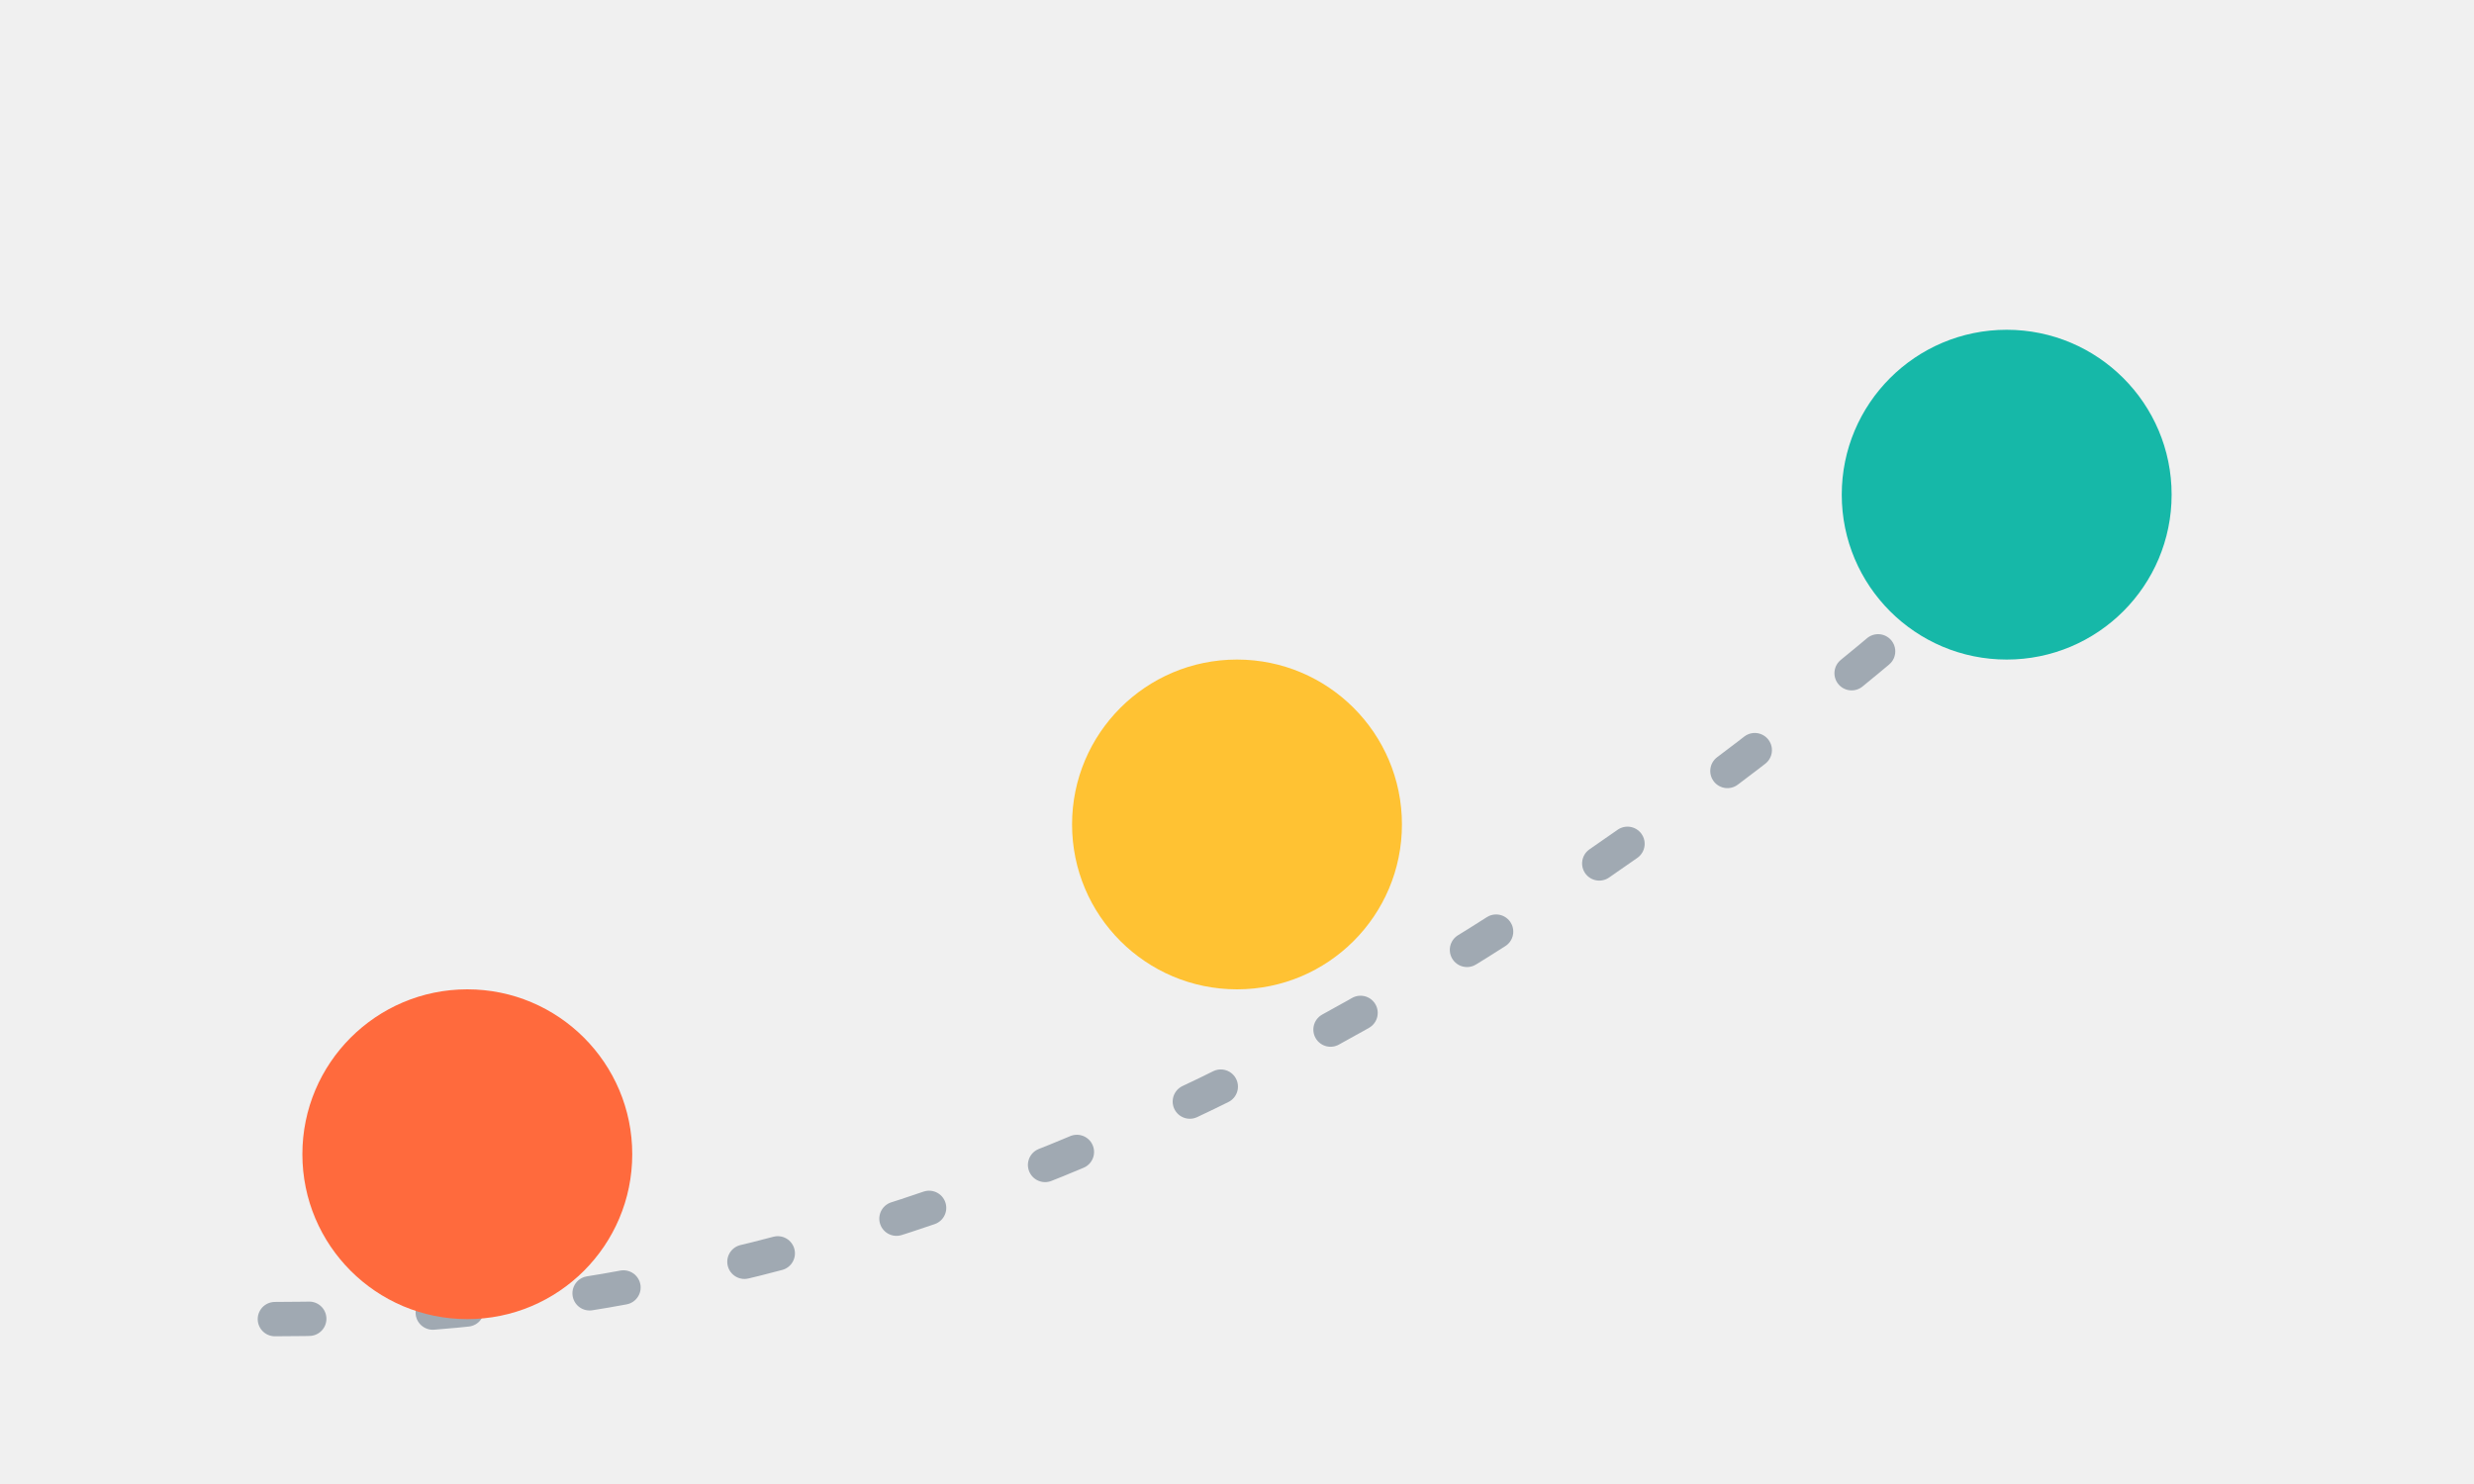
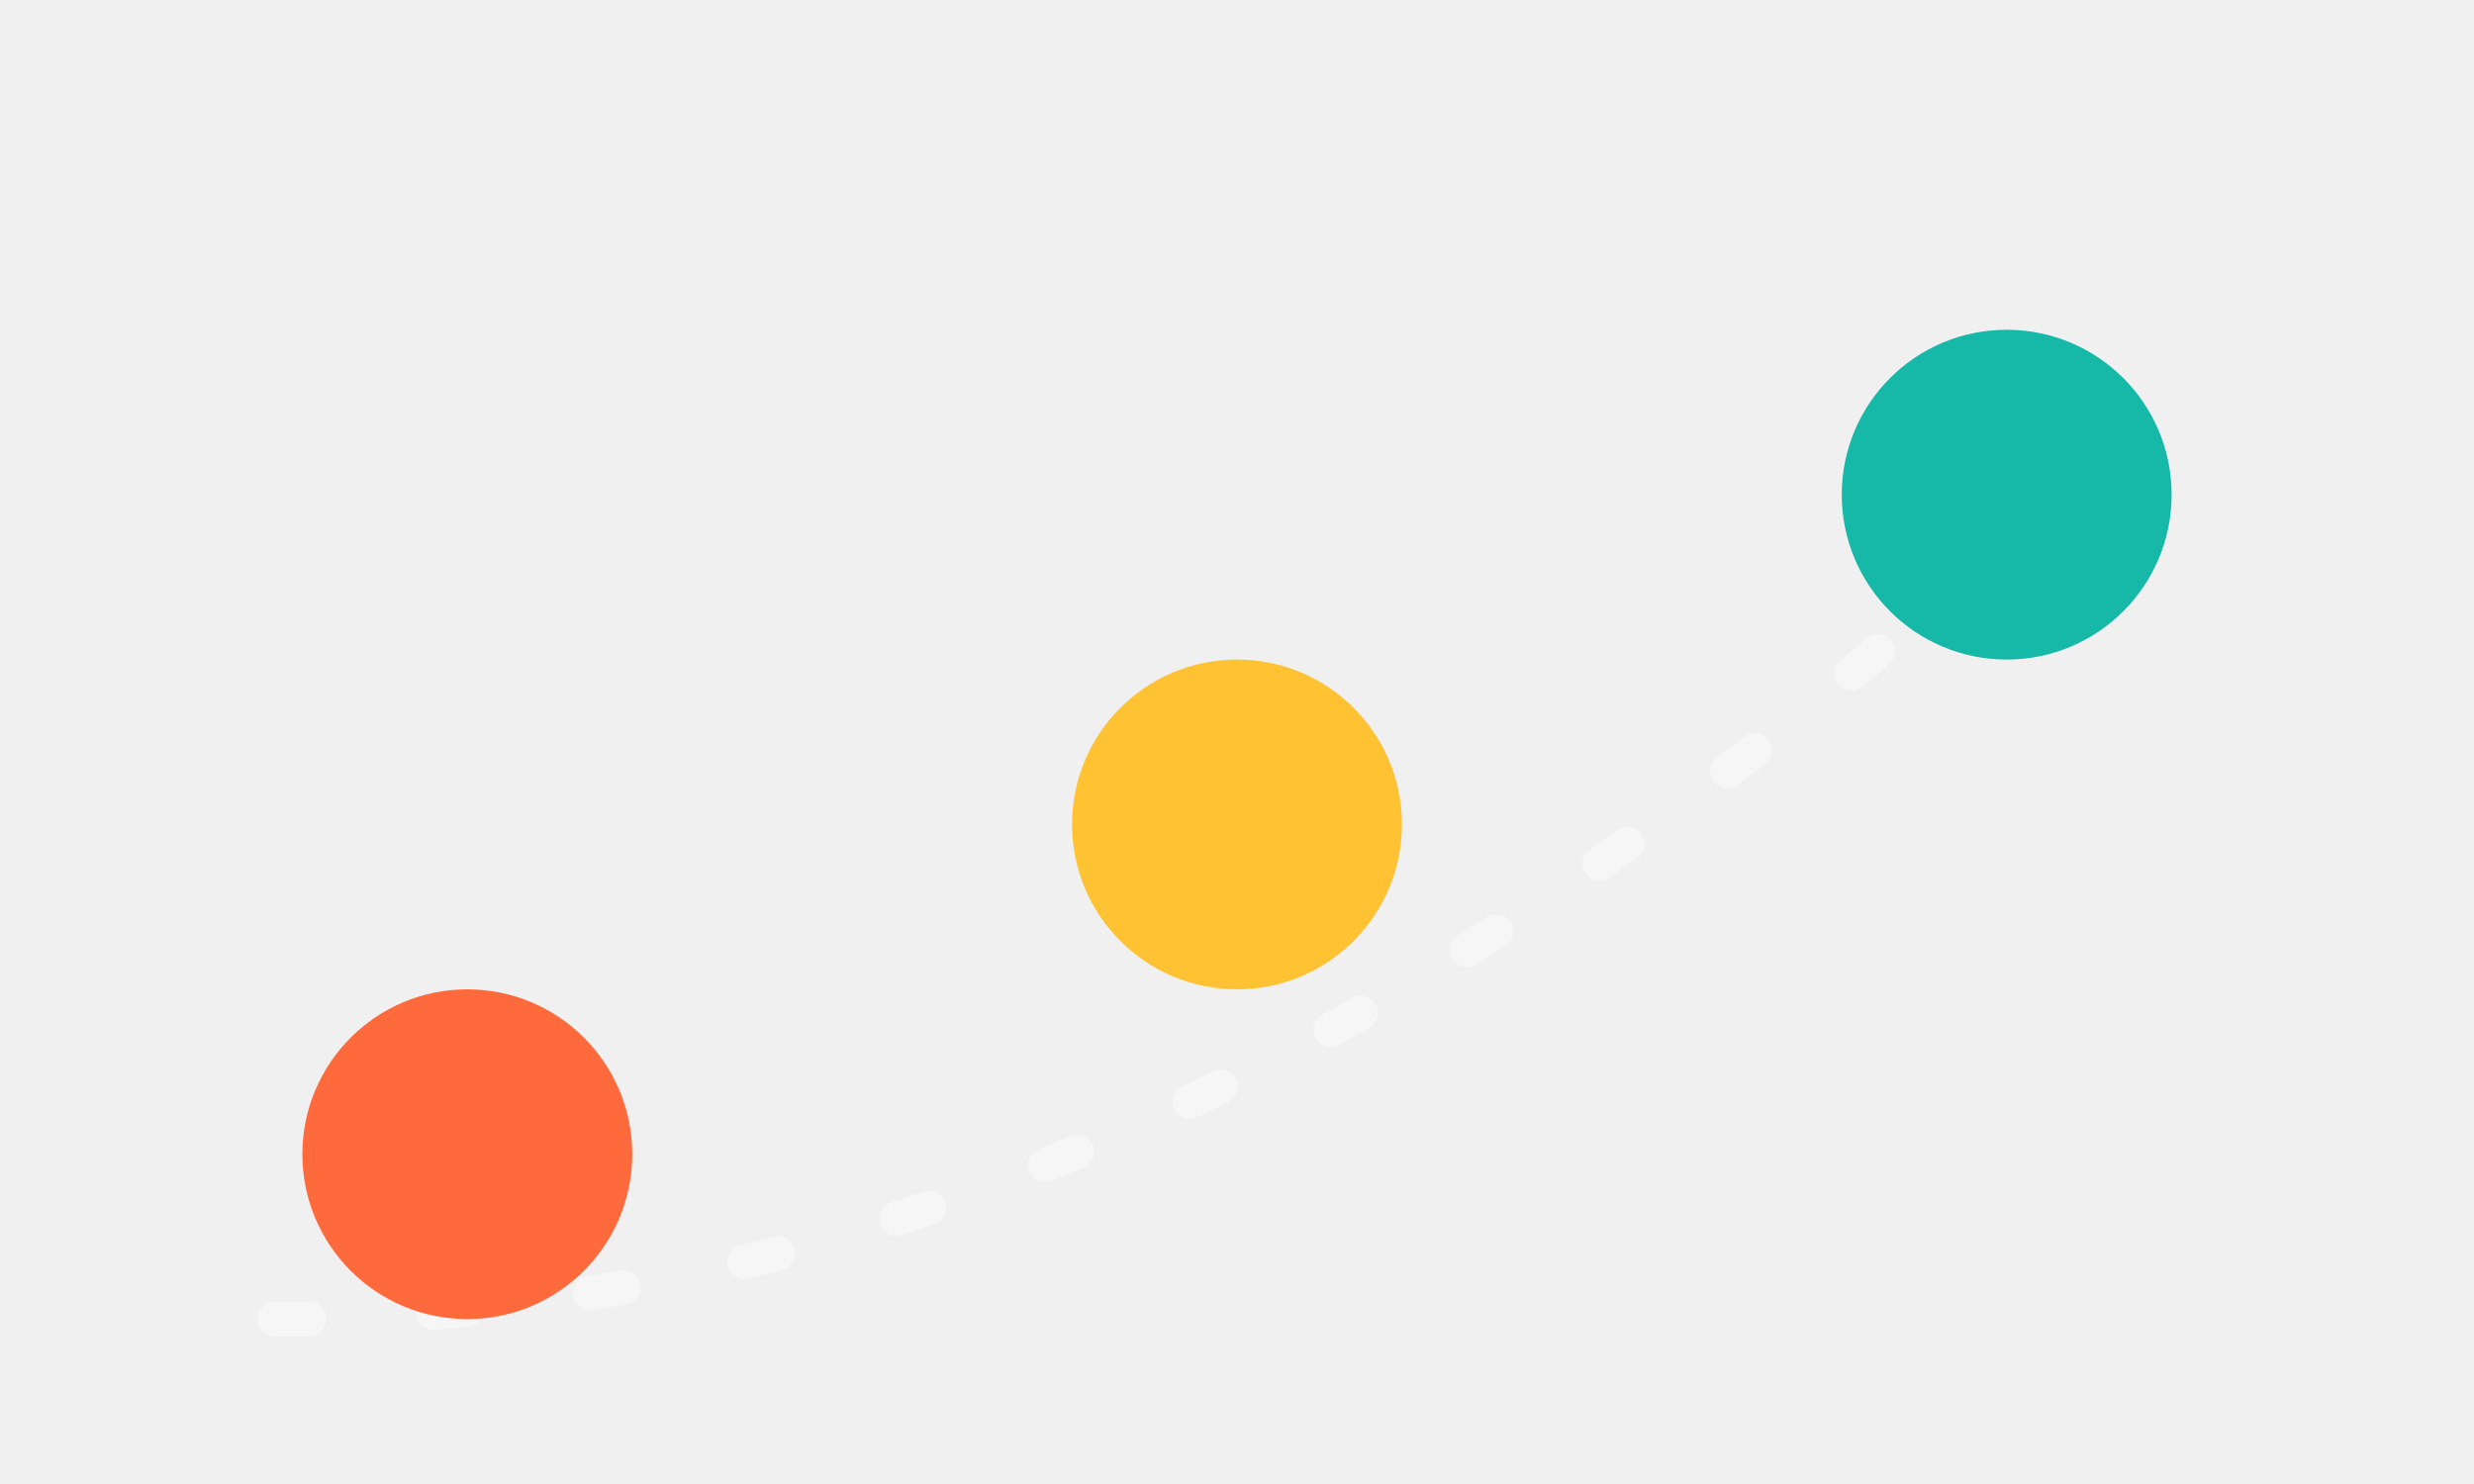
<svg xmlns="http://www.w3.org/2000/svg" viewBox="0 0 180 108" width="180" height="108" role="img" aria-label="EPF">
-   <path d="M20 96 Q90 96 160 26" stroke="#0E2640" stroke-opacity=".35" stroke-width="2.5" stroke-dasharray="2.5 9" stroke-linecap="round" fill="none" />
+   <path d="M20 96 Q90 96 160 26" stroke="#FFFFFF" stroke-opacity=".38" stroke-width="2.5" stroke-dasharray="2.5 9" stroke-linecap="round" fill="none" />
  <circle cx="34" cy="84" r="12" fill="#FF6A3D" />
  <circle cx="90" cy="60" r="12" fill="#FFC233" />
  <circle cx="146" cy="36" r="12" fill="#16B8A8" />
</svg>
